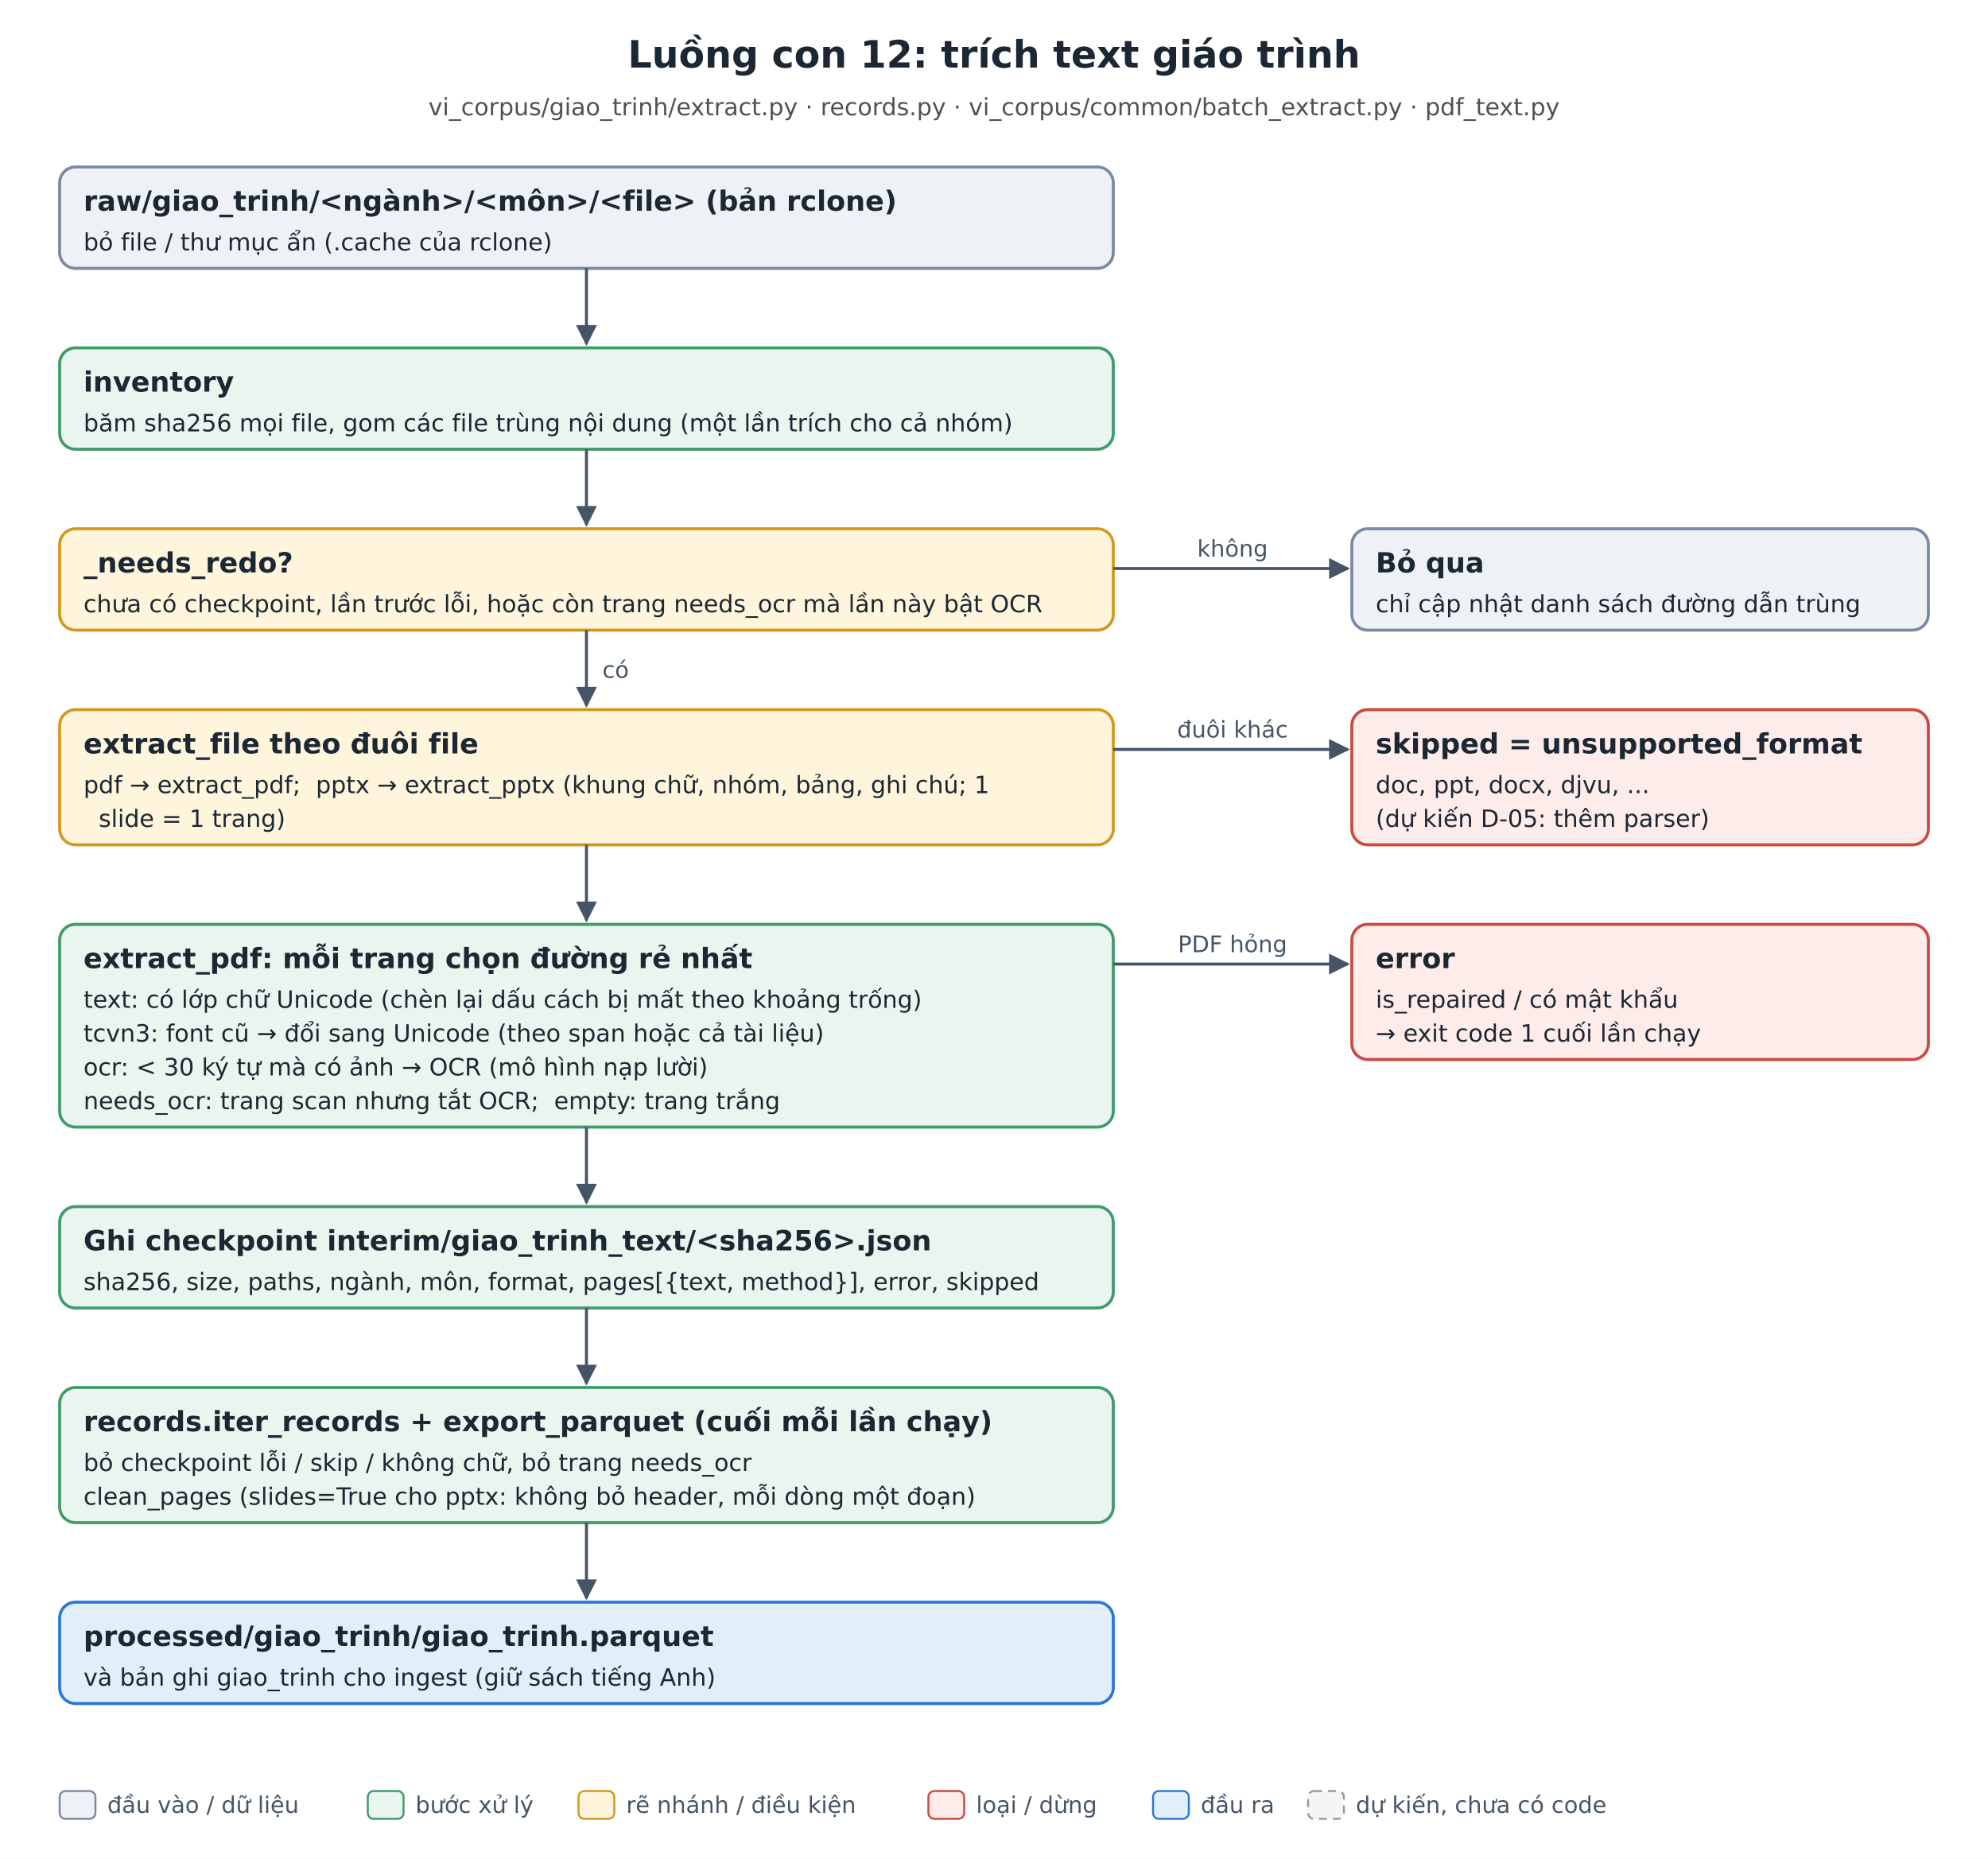
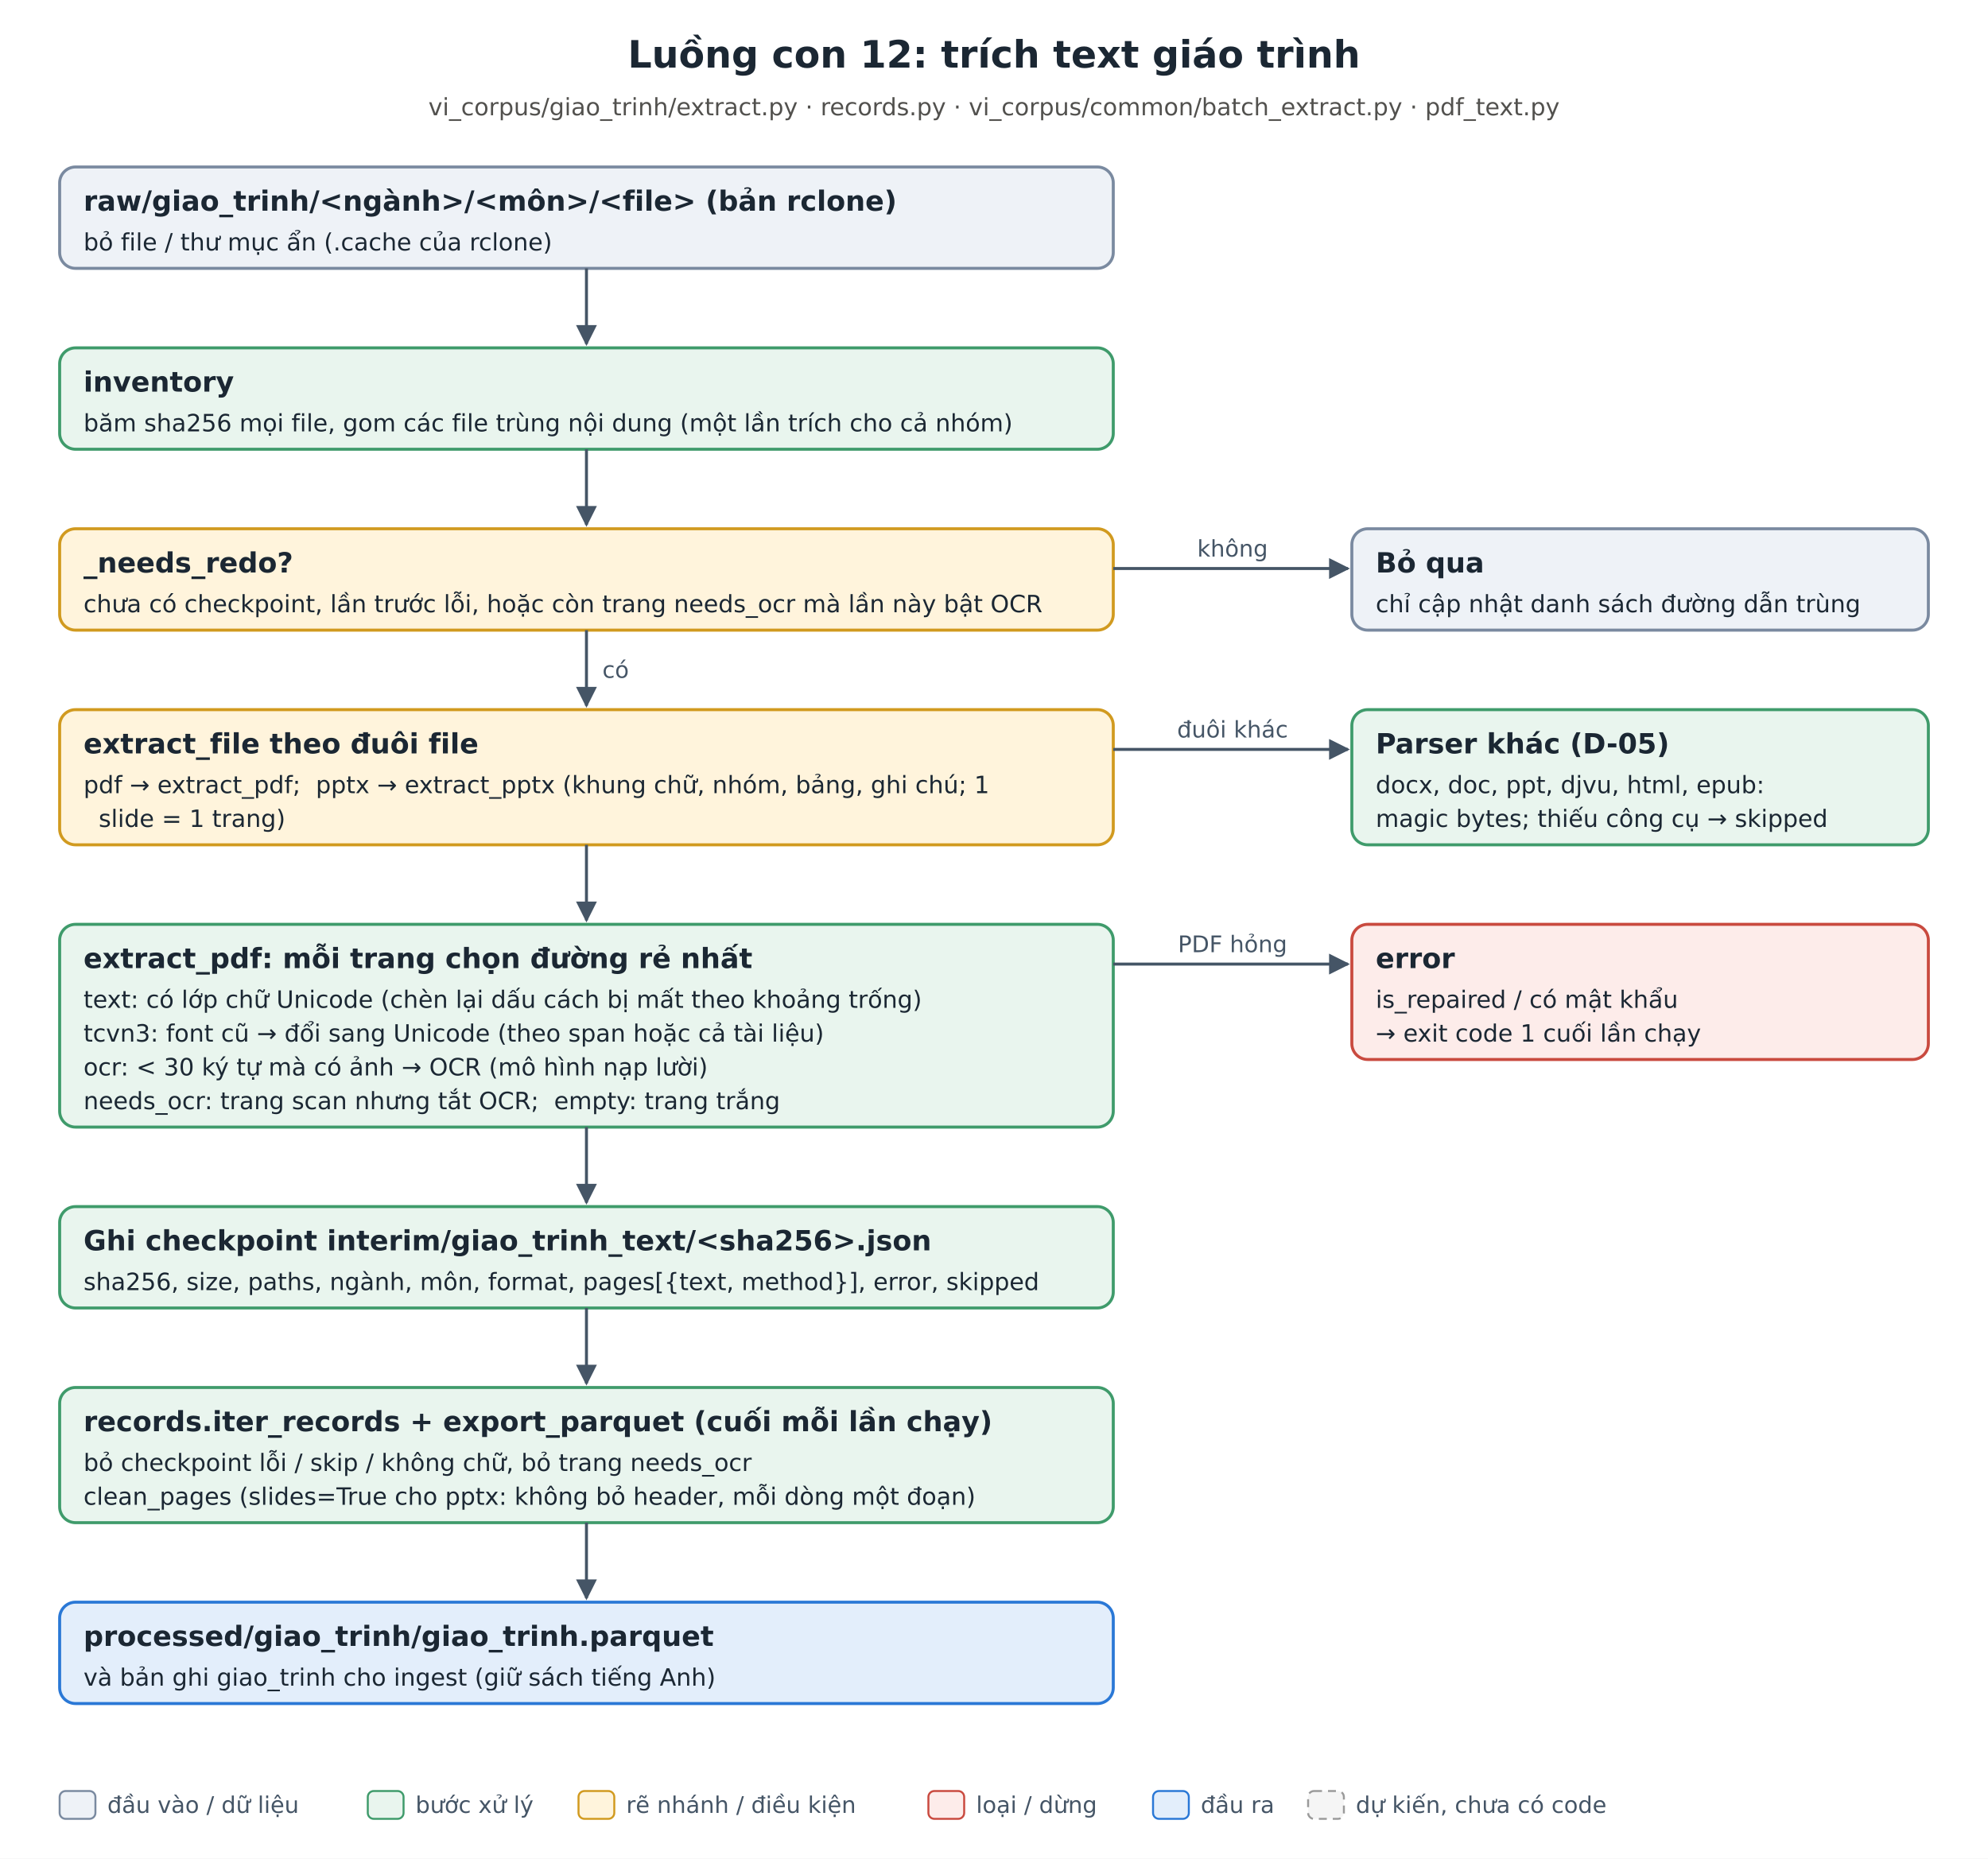
<svg xmlns="http://www.w3.org/2000/svg" viewBox="0 0 1000 935" width="1000" height="935" font-family="DejaVu Sans, Arial, sans-serif">
  <defs>
    <marker id="ah" viewBox="0 0 10 10" refX="9" refY="5" markerWidth="7" markerHeight="7" orient="auto-start-reverse">
      <path d="M0,0 L10,5 L0,10 z" fill="#455566" />
    </marker>
  </defs>
  <rect width="1000" height="935" fill="#ffffff" />
  <text x="500.0" y="34" text-anchor="middle" font-size="19" font-weight="700" fill="#1b2733">Luồng con 12: trích text giáo trình</text>
  <text x="500.0" y="58" text-anchor="middle" font-size="12" fill="#52514e">vi_corpus/giao_trinh/extract.py · records.py · vi_corpus/common/batch_extract.py · pdf_text.py</text>
  <rect x="30" y="84" width="530" height="51" rx="8" fill="#eef2f7" stroke="#7a8aa0" stroke-width="1.5" />
  <text x="42" y="106" font-size="14" font-weight="700" fill="#1b2733">raw/giao_trinh/&lt;ngành&gt;/&lt;môn&gt;/&lt;file&gt; (bản rclone)</text>
  <text x="42" y="126" font-size="12" fill="#1b2733" xml:space="preserve">bỏ file / thư mục ẩn (.cache của rclone)</text>
  <line x1="295.0" y1="135" x2="295.0" y2="173" stroke="#455566" stroke-width="1.5" marker-end="url(#ah)" />
  <rect x="30" y="175" width="530" height="51" rx="8" fill="#e9f5ee" stroke="#3f9b6b" stroke-width="1.5" />
  <text x="42" y="197" font-size="14" font-weight="700" fill="#1b2733">inventory</text>
  <text x="42" y="217" font-size="12" fill="#1b2733" xml:space="preserve">băm sha256 mọi file, gom các file trùng nội dung (một lần trích cho cả nhóm)</text>
  <line x1="295.0" y1="226" x2="295.0" y2="264" stroke="#455566" stroke-width="1.5" marker-end="url(#ah)" />
  <rect x="30" y="266" width="530" height="51" rx="8" fill="#fff4dc" stroke="#d19a1f" stroke-width="1.5" />
  <text x="42" y="288" font-size="14" font-weight="700" fill="#1b2733">_needs_redo?</text>
  <text x="42" y="308" font-size="12" fill="#1b2733" xml:space="preserve">chưa có checkpoint, lần trước lỗi, hoặc còn trang needs_ocr mà lần này bật OCR</text>
  <rect x="680" y="266" width="290" height="51" rx="8" fill="#eef2f7" stroke="#7a8aa0" stroke-width="1.5" />
  <text x="692" y="288" font-size="14" font-weight="700" fill="#1b2733">Bỏ qua</text>
  <text x="692" y="308" font-size="12" fill="#1b2733" xml:space="preserve">chỉ cập nhật danh sách đường dẫn trùng</text>
  <line x1="560" y1="286" x2="678" y2="286" stroke="#455566" stroke-width="1.5" marker-end="url(#ah)" />
  <text x="620.0" y="280" text-anchor="middle" font-size="11.5" fill="#455566">không</text>
  <line x1="295.0" y1="317" x2="295.0" y2="355" stroke="#455566" stroke-width="1.5" marker-end="url(#ah)" />
  <text x="303.0" y="341.0" font-size="11.5" fill="#455566">có</text>
  <rect x="30" y="357" width="530" height="68" rx="8" fill="#fff4dc" stroke="#d19a1f" stroke-width="1.5" />
  <text x="42" y="379" font-size="14" font-weight="700" fill="#1b2733">extract_file theo đuôi file</text>
  <text x="42" y="399" font-size="12" fill="#1b2733" xml:space="preserve">pdf → extract_pdf;  pptx → extract_pptx (khung chữ, nhóm, bảng, ghi chú; 1</text>
  <text x="42" y="416" font-size="12" fill="#1b2733" xml:space="preserve">  slide = 1 trang)</text>
-   <rect x="680" y="357" width="290" height="68" rx="8" fill="#fdecea" stroke="#c94a3f" stroke-width="1.5" />
-   <text x="692" y="379" font-size="14" font-weight="700" fill="#1b2733">skipped = unsupported_format</text>
-   <text x="692" y="399" font-size="12" fill="#1b2733" xml:space="preserve">doc, ppt, docx, djvu, ...</text>
-   <text x="692" y="416" font-size="12" fill="#1b2733" xml:space="preserve">(dự kiến D-05: thêm parser)</text>
+   <rect x="680" y="357" width="290" height="68" rx="8" fill="#e9f5ee" stroke="#3f9b6b" stroke-width="1.5" />
+   <text x="692" y="379" font-size="14" font-weight="700" fill="#1b2733">Parser khác (D-05)</text>
+   <text x="692" y="399" font-size="12" fill="#1b2733" xml:space="preserve">docx, doc, ppt, djvu, html, epub:</text>
+   <text x="692" y="416" font-size="12" fill="#1b2733" xml:space="preserve">magic bytes; thiếu công cụ → skipped</text>
  <line x1="560" y1="377" x2="678" y2="377" stroke="#455566" stroke-width="1.5" marker-end="url(#ah)" />
  <text x="620.0" y="371" text-anchor="middle" font-size="11.5" fill="#455566">đuôi khác</text>
  <line x1="295.0" y1="425" x2="295.0" y2="463" stroke="#455566" stroke-width="1.5" marker-end="url(#ah)" />
  <rect x="30" y="465" width="530" height="102" rx="8" fill="#e9f5ee" stroke="#3f9b6b" stroke-width="1.5" />
  <text x="42" y="487" font-size="14" font-weight="700" fill="#1b2733">extract_pdf: mỗi trang chọn đường rẻ nhất</text>
  <text x="42" y="507" font-size="12" fill="#1b2733" xml:space="preserve">text: có lớp chữ Unicode (chèn lại dấu cách bị mất theo khoảng trống)</text>
  <text x="42" y="524" font-size="12" fill="#1b2733" xml:space="preserve">tcvn3: font cũ → đổi sang Unicode (theo span hoặc cả tài liệu)</text>
  <text x="42" y="541" font-size="12" fill="#1b2733" xml:space="preserve">ocr: &lt; 30 ký tự mà có ảnh → OCR (mô hình nạp lười)</text>
  <text x="42" y="558" font-size="12" fill="#1b2733" xml:space="preserve">needs_ocr: trang scan nhưng tắt OCR;  empty: trang trắng</text>
  <rect x="680" y="465" width="290" height="68" rx="8" fill="#fdecea" stroke="#c94a3f" stroke-width="1.5" />
  <text x="692" y="487" font-size="14" font-weight="700" fill="#1b2733">error</text>
  <text x="692" y="507" font-size="12" fill="#1b2733" xml:space="preserve">is_repaired / có mật khẩu</text>
  <text x="692" y="524" font-size="12" fill="#1b2733" xml:space="preserve">→ exit code 1 cuối lần chạy</text>
  <line x1="560" y1="485" x2="678" y2="485" stroke="#455566" stroke-width="1.5" marker-end="url(#ah)" />
  <text x="620.0" y="479" text-anchor="middle" font-size="11.5" fill="#455566">PDF hỏng</text>
  <line x1="295.0" y1="567" x2="295.0" y2="605" stroke="#455566" stroke-width="1.5" marker-end="url(#ah)" />
  <rect x="30" y="607" width="530" height="51" rx="8" fill="#e9f5ee" stroke="#3f9b6b" stroke-width="1.5" />
  <text x="42" y="629" font-size="14" font-weight="700" fill="#1b2733">Ghi checkpoint interim/giao_trinh_text/&lt;sha256&gt;.json</text>
  <text x="42" y="649" font-size="12" fill="#1b2733" xml:space="preserve">sha256, size, paths, ngành, môn, format, pages[{text, method}], error, skipped</text>
  <line x1="295.0" y1="658" x2="295.0" y2="696" stroke="#455566" stroke-width="1.5" marker-end="url(#ah)" />
  <rect x="30" y="698" width="530" height="68" rx="8" fill="#e9f5ee" stroke="#3f9b6b" stroke-width="1.5" />
  <text x="42" y="720" font-size="14" font-weight="700" fill="#1b2733">records.iter_records + export_parquet (cuối mỗi lần chạy)</text>
  <text x="42" y="740" font-size="12" fill="#1b2733" xml:space="preserve">bỏ checkpoint lỗi / skip / không chữ, bỏ trang needs_ocr</text>
  <text x="42" y="757" font-size="12" fill="#1b2733" xml:space="preserve">clean_pages (slides=True cho pptx: không bỏ header, mỗi dòng một đoạn)</text>
  <line x1="295.0" y1="766" x2="295.0" y2="804" stroke="#455566" stroke-width="1.5" marker-end="url(#ah)" />
  <rect x="30" y="806" width="530" height="51" rx="8" fill="#e3eefb" stroke="#2a78d6" stroke-width="1.5" />
  <text x="42" y="828" font-size="14" font-weight="700" fill="#1b2733">processed/giao_trinh/giao_trinh.parquet</text>
  <text x="42" y="848" font-size="12" fill="#1b2733" xml:space="preserve">và bản ghi giao_trinh cho ingest (giữ sách tiếng Anh)</text>
  <rect x="30" y="901" width="18" height="14" rx="3" fill="#eef2f7" stroke="#7a8aa0" />
  <text x="54" y="912" font-size="11.5" fill="#455566">đầu vào / dữ liệu</text>
  <rect x="185" y="901" width="18" height="14" rx="3" fill="#e9f5ee" stroke="#3f9b6b" />
  <text x="209" y="912" font-size="11.5" fill="#455566">bước xử lý</text>
  <rect x="291" y="901" width="18" height="14" rx="3" fill="#fff4dc" stroke="#d19a1f" />
  <text x="315" y="912" font-size="11.5" fill="#455566">rẽ nhánh / điều kiện</text>
  <rect x="467" y="901" width="18" height="14" rx="3" fill="#fdecea" stroke="#c94a3f" />
  <text x="491" y="912" font-size="11.5" fill="#455566">loại / dừng</text>
  <rect x="580" y="901" width="18" height="14" rx="3" fill="#e3eefb" stroke="#2a78d6" />
  <text x="604" y="912" font-size="11.5" fill="#455566">đầu ra</text>
  <rect x="658" y="901" width="18" height="14" rx="3" fill="#f5f5f5" stroke="#9a9a9a" stroke-dasharray="4 3" />
  <text x="682" y="912" font-size="11.5" fill="#455566">dự kiến, chưa có code</text>
</svg>
